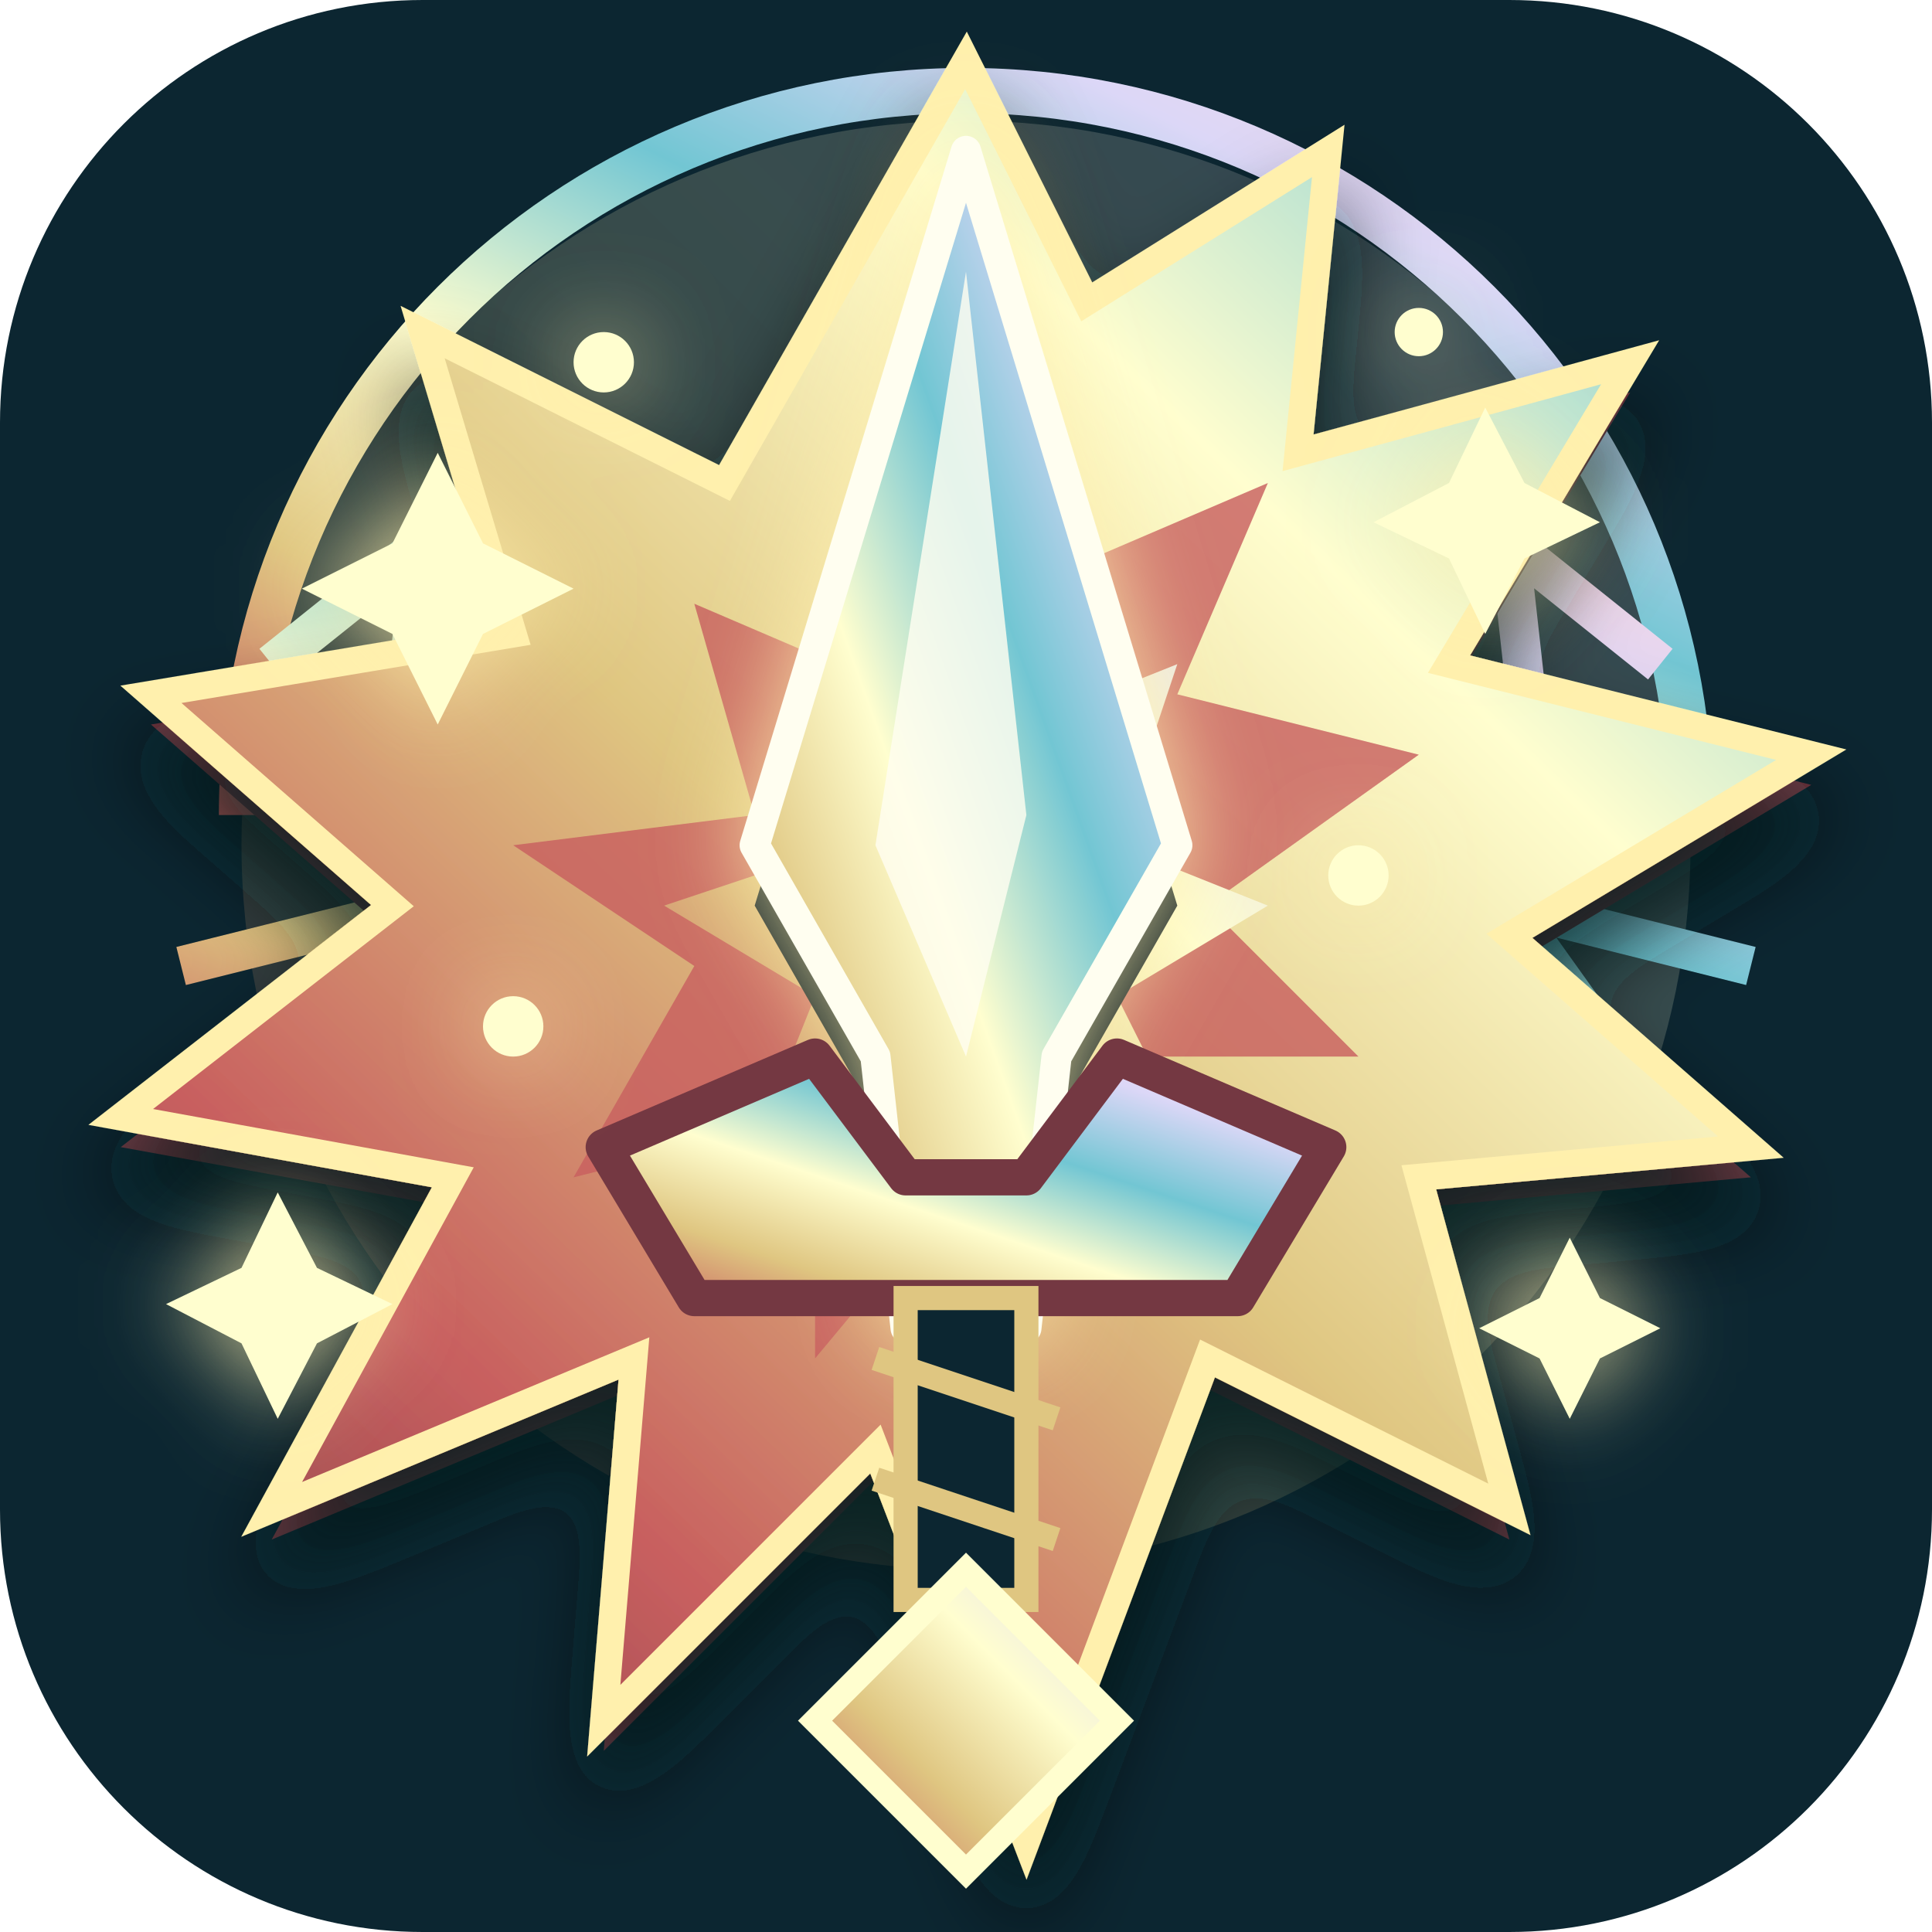
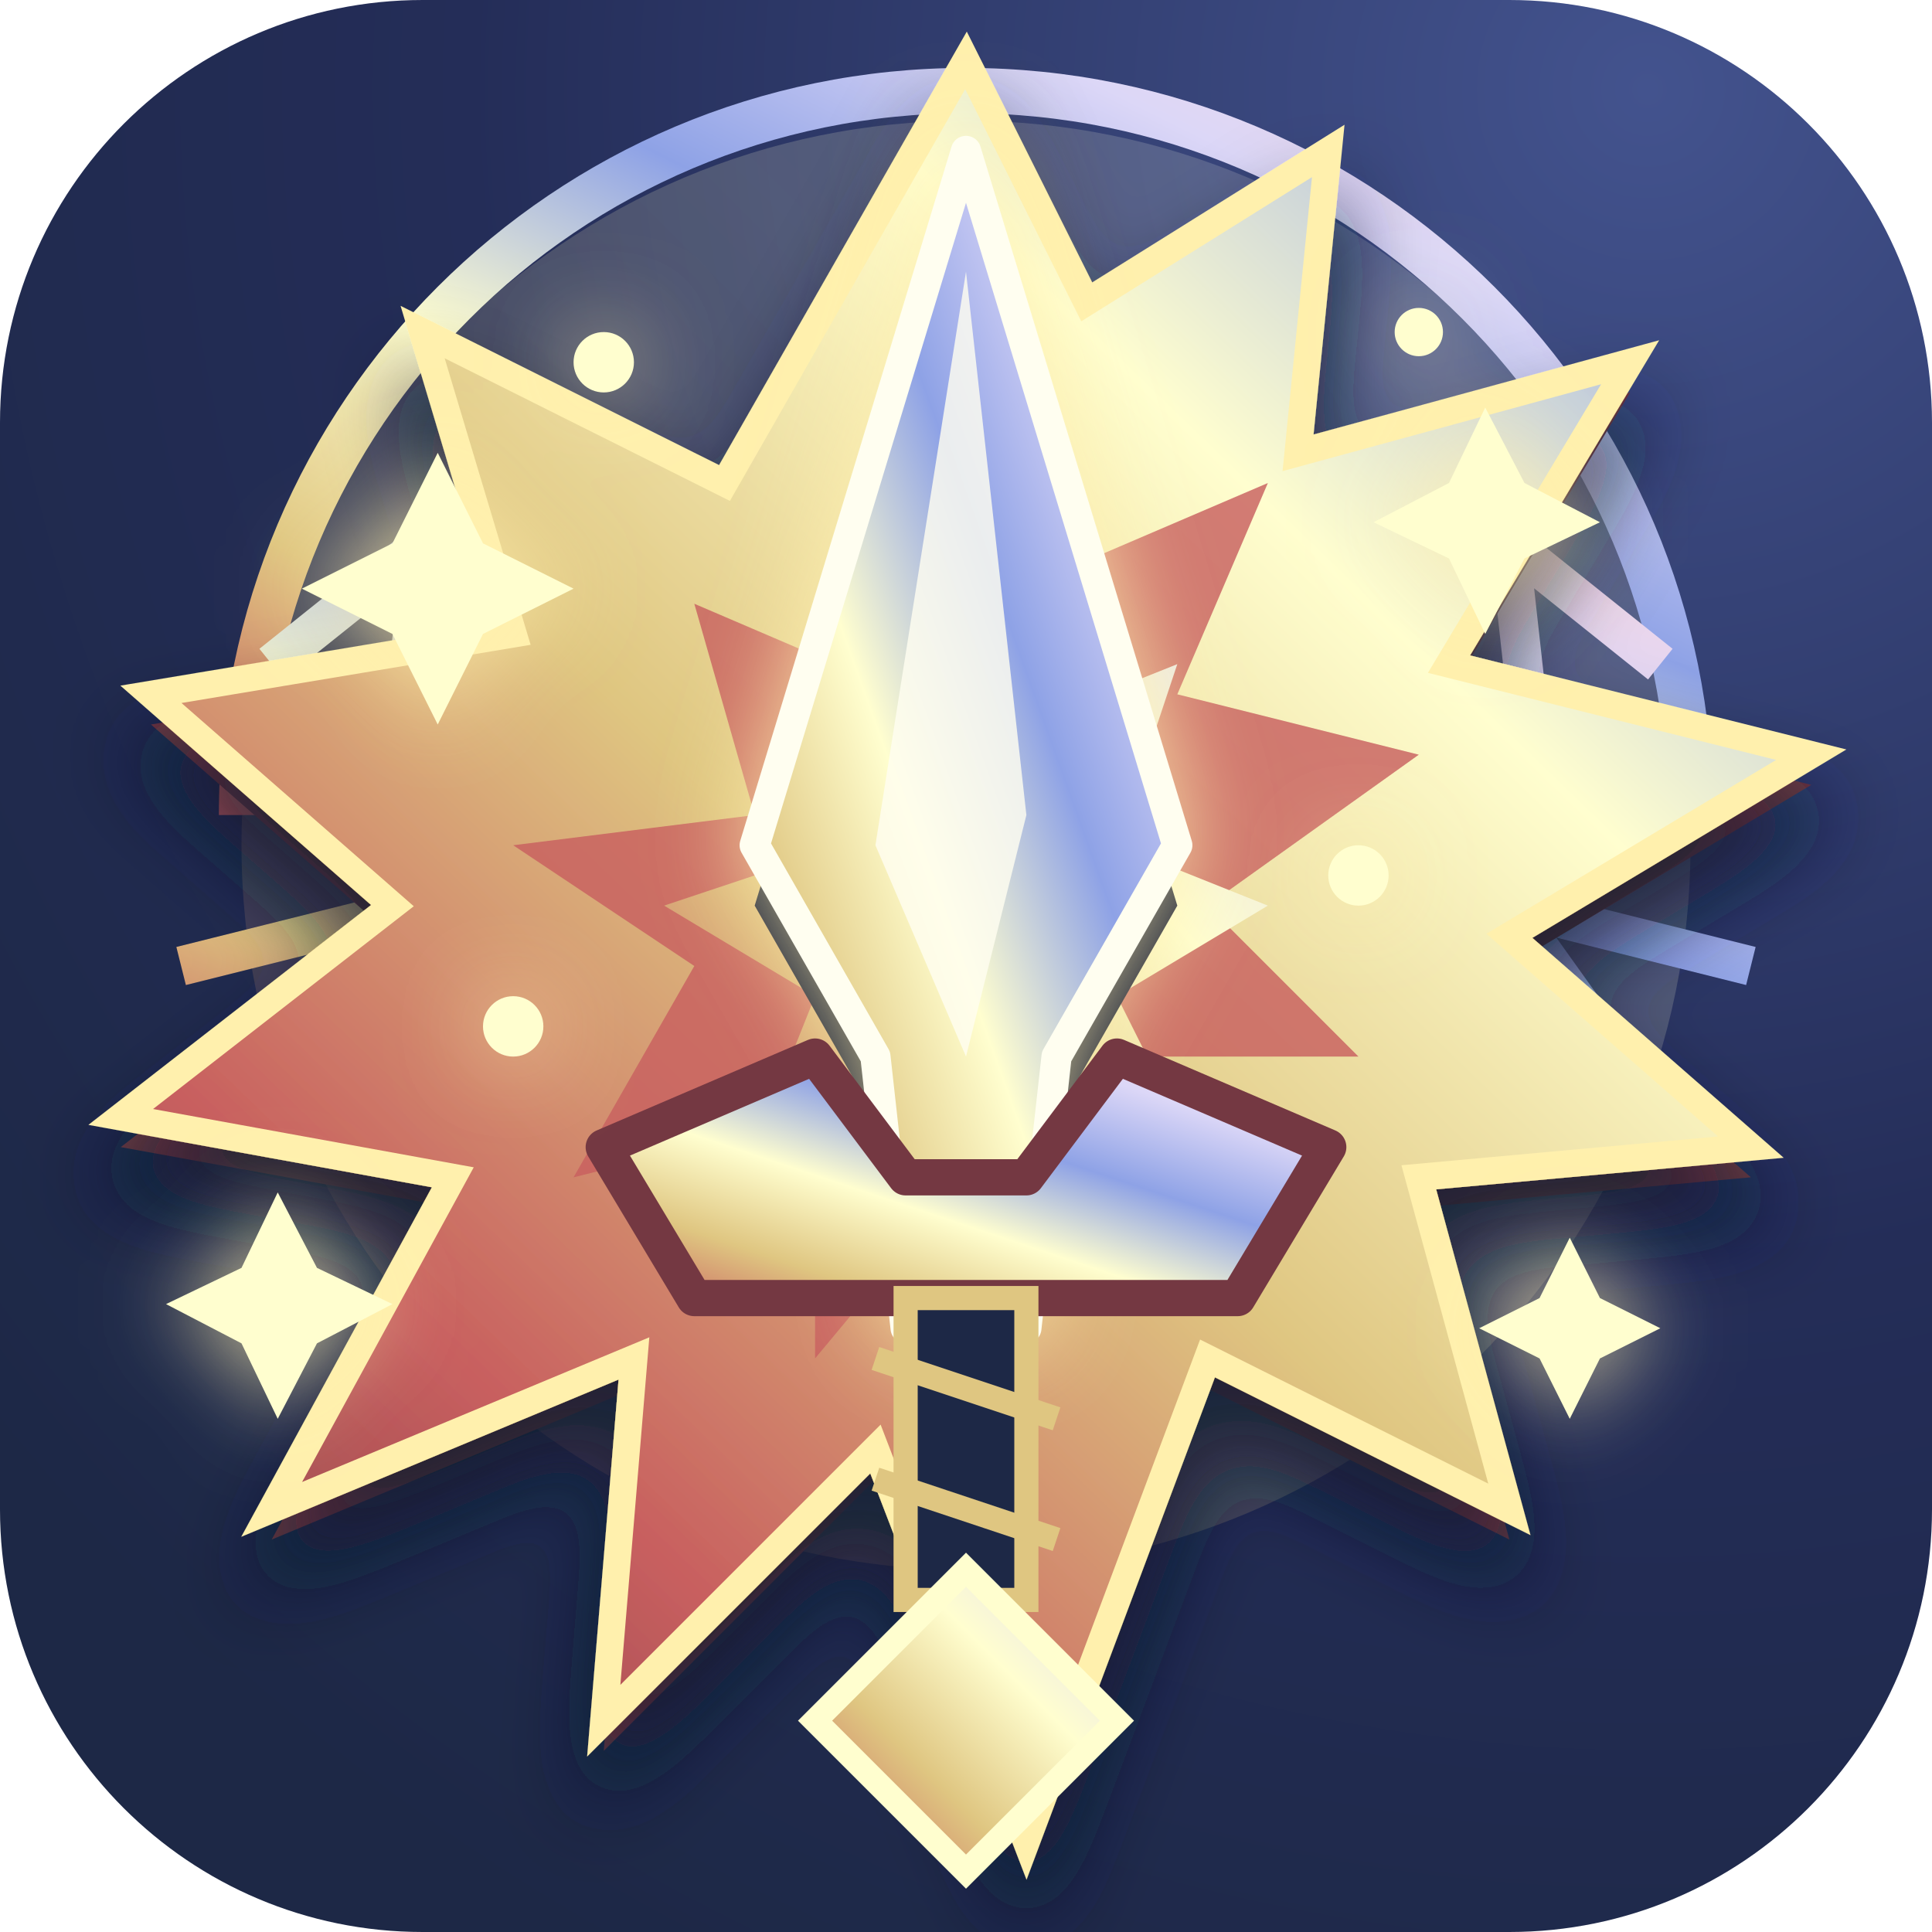
<svg xmlns="http://www.w3.org/2000/svg" viewBox="0 0 64 64">
  <defs>
    <linearGradient id="prism-steel" x1="0" y1="1" x2="1" y2="0">
      <stop offset="0" stop-color="#c85f5f" />
      <stop offset="0.2" stop-color="#dfc681" />
      <stop offset="0.4" stop-color="#fffecf" />
-       <stop offset="0.6" stop-color="#72c6d3" />
+       <stop offset="0.6" stop-color="#8ea2e6" />
      <stop offset="0.8" stop-color="#dcd7f7" />
      <stop offset="1" stop-color="#fad4e0" />
    </linearGradient>
    <linearGradient id="seraphic-fire" x1="0" y1="1" x2="0.9" y2="0">
      <stop offset="0" stop-color="#743842" />
      <stop offset="0.25" stop-color="#c85f5f" />
      <stop offset="0.5" stop-color="#dfc681" />
      <stop offset="0.75" stop-color="#fffecf" />
-       <stop offset="1" stop-color="#72c6d3" />
+       <stop offset="1" stop-color="#8ea2e6" />
    </linearGradient>
    <linearGradient id="radiant-dawn" x1="0" y1="1" x2="1" y2="0">
      <stop offset="0" stop-color="#c85f5f" />
      <stop offset="0.35" stop-color="#dfc681" />
      <stop offset="0.65" stop-color="#fffecf" />
      <stop offset="1" stop-color="#dcd7f7" />
    </linearGradient>
+     <radialGradient id="deep-blue" cx="0.85" cy="0.05" r="1.1">
+       <stop offset="0" stop-color="#43538e" />
+       <stop offset="0.55" stop-color="#242d58" />
+       <stop offset="1" stop-color="#1d2846" />
+     </radialGradient>
    <filter id="seraphic-depth" x="-35%" y="-35%" width="170%" height="180%">
-       <feDropShadow dx="0" dy="2" stdDeviation="1.4" flood-color="#071820" flood-opacity="0.8" />
+       <feDropShadow dx="0" dy="2" stdDeviation="1.4" flood-color="#0a1230" flood-opacity="0.8" />
    </filter>
    <filter id="seraphic-glow" x="-40%" y="-40%" width="180%" height="180%">
      <feDropShadow dx="0" dy="0" stdDeviation="1.5" flood-color="#fff0ad" flood-opacity="0.85" />
    </filter>
  </defs>
-   <rect width="64" height="64" rx="14" fill="#0c2631" />
+   <rect width="64" height="64" rx="14" fill="url(#deep-blue)" />
  <circle cx="32" cy="28" r="24" fill="url(#radiant-dawn)" opacity="0.18" />
  <path d="M8 27A24 24 0 0 1 56 27" fill="none" stroke="url(#prism-steel)" stroke-width="1.5" />
  <path d="M9 22 14 18l-1 9m42-5-5-4 1 9M6 32l8-2-5 7m49-5-8-2 5 7" fill="none" stroke="url(#prism-steel)" stroke-width="1.3" />
  <path d="M32 2 36 10 44 5 43 15 54 12 48 22 60 25 50 31 58 38 47 39 50 50 40 45 34 61 29 48 20 57 21 45 9 50 15 39 4 37 13 30 5 23 17 21 14 11 24 16Z" fill="#743842" transform="translate(0 1)" />
  <path d="M32 2 36 10 44 5 43 15 54 12 48 22 60 25 50 31 58 38 47 39 50 50 40 45 34 61 29 48 20 57 21 45 9 50 15 39 4 37 13 30 5 23 17 21 14 11 24 16Z" fill="url(#seraphic-fire)" stroke="#fff0ad" stroke-width="0.9" stroke-linejoin="miter" filter="url(#seraphic-depth)" />
  <path d="M32 12 35 19 42 16 39 23 47 25 40 30 45 35 37 35 38 43 32 39 27 45 27 37 19 39 23 32 17 28 25 27 23 20 30 23Z" fill="#c85f5f" opacity="0.82" />
  <path d="M32 18 34 24 39 22 37 28 42 30 37 33 39 37 34 36 32 41 30 36 25 38 27 33 22 30 28 28 27 23 31 26Z" fill="url(#radiant-dawn)" />
-   <path d="M32 5 39 28 35 35 34 44 30 44 29 35 25 28Z" fill="#071820" transform="translate(0 2)" />
+   <path d="M32 5 39 28 35 35 34 44 30 44 29 35 25 28Z" fill="#0a1230" transform="translate(0 2)" />
  <path d="M32 5 39 28 35 35 34 44 30 44 29 35 25 28Z" fill="url(#prism-steel)" stroke="#fffef0" stroke-width="1" stroke-linejoin="round" filter="url(#seraphic-glow)" />
  <path d="M32 9 34 27 32 35 29 28Z" fill="#fffef0" opacity="0.82" />
  <path d="M20 38 27 35 30 39 34 39 37 35 44 38 41 43 23 43Z" fill="url(#prism-steel)" stroke="#743842" stroke-width="1.2" stroke-linejoin="round" />
-   <path d="M30 43h4v10h-4z" fill="#0c2631" stroke="#dfc681" stroke-width="0.8" />
+   <path d="M30 43h4v10h-4z" fill="#1d2846" stroke="#dfc681" stroke-width="0.8" />
  <path d="m29 45 6 2m-6 2 6 2" stroke="#dfc681" stroke-width="0.8" />
  <path d="m32 52 5 5-5 5-5-5 5-5Z" fill="url(#radiant-dawn)" stroke="#fffecf" stroke-width="0.8" />
  <g fill="#fffecf" filter="url(#seraphic-glow)">
    <path d="m13 18 1.5-3 1.5 3 3 1.5-3 1.5-1.5 3-1.5-3-3-1.5z" />
    <path d="m48 16 1.2-2.5 1.3 2.5 2.5 1.3-2.5 1.2-1.3 2.5-1.2-2.5-2.5-1.2z" />
    <path d="m8 42 1.2-2.5L10.5 42l2.5 1.2-2.5 1.3-1.3 2.5L8 44.5l-2.5-1.3z" />
    <path d="m51 43 1-2 1 2 2 1-2 1-1 2-1-2-2-1z" />
    <circle cx="20" cy="12" r="1" />
    <circle cx="45" cy="29" r="1" />
    <circle cx="17" cy="34" r="1" />
    <circle cx="47" cy="11" r="0.8" />
  </g>
</svg>
